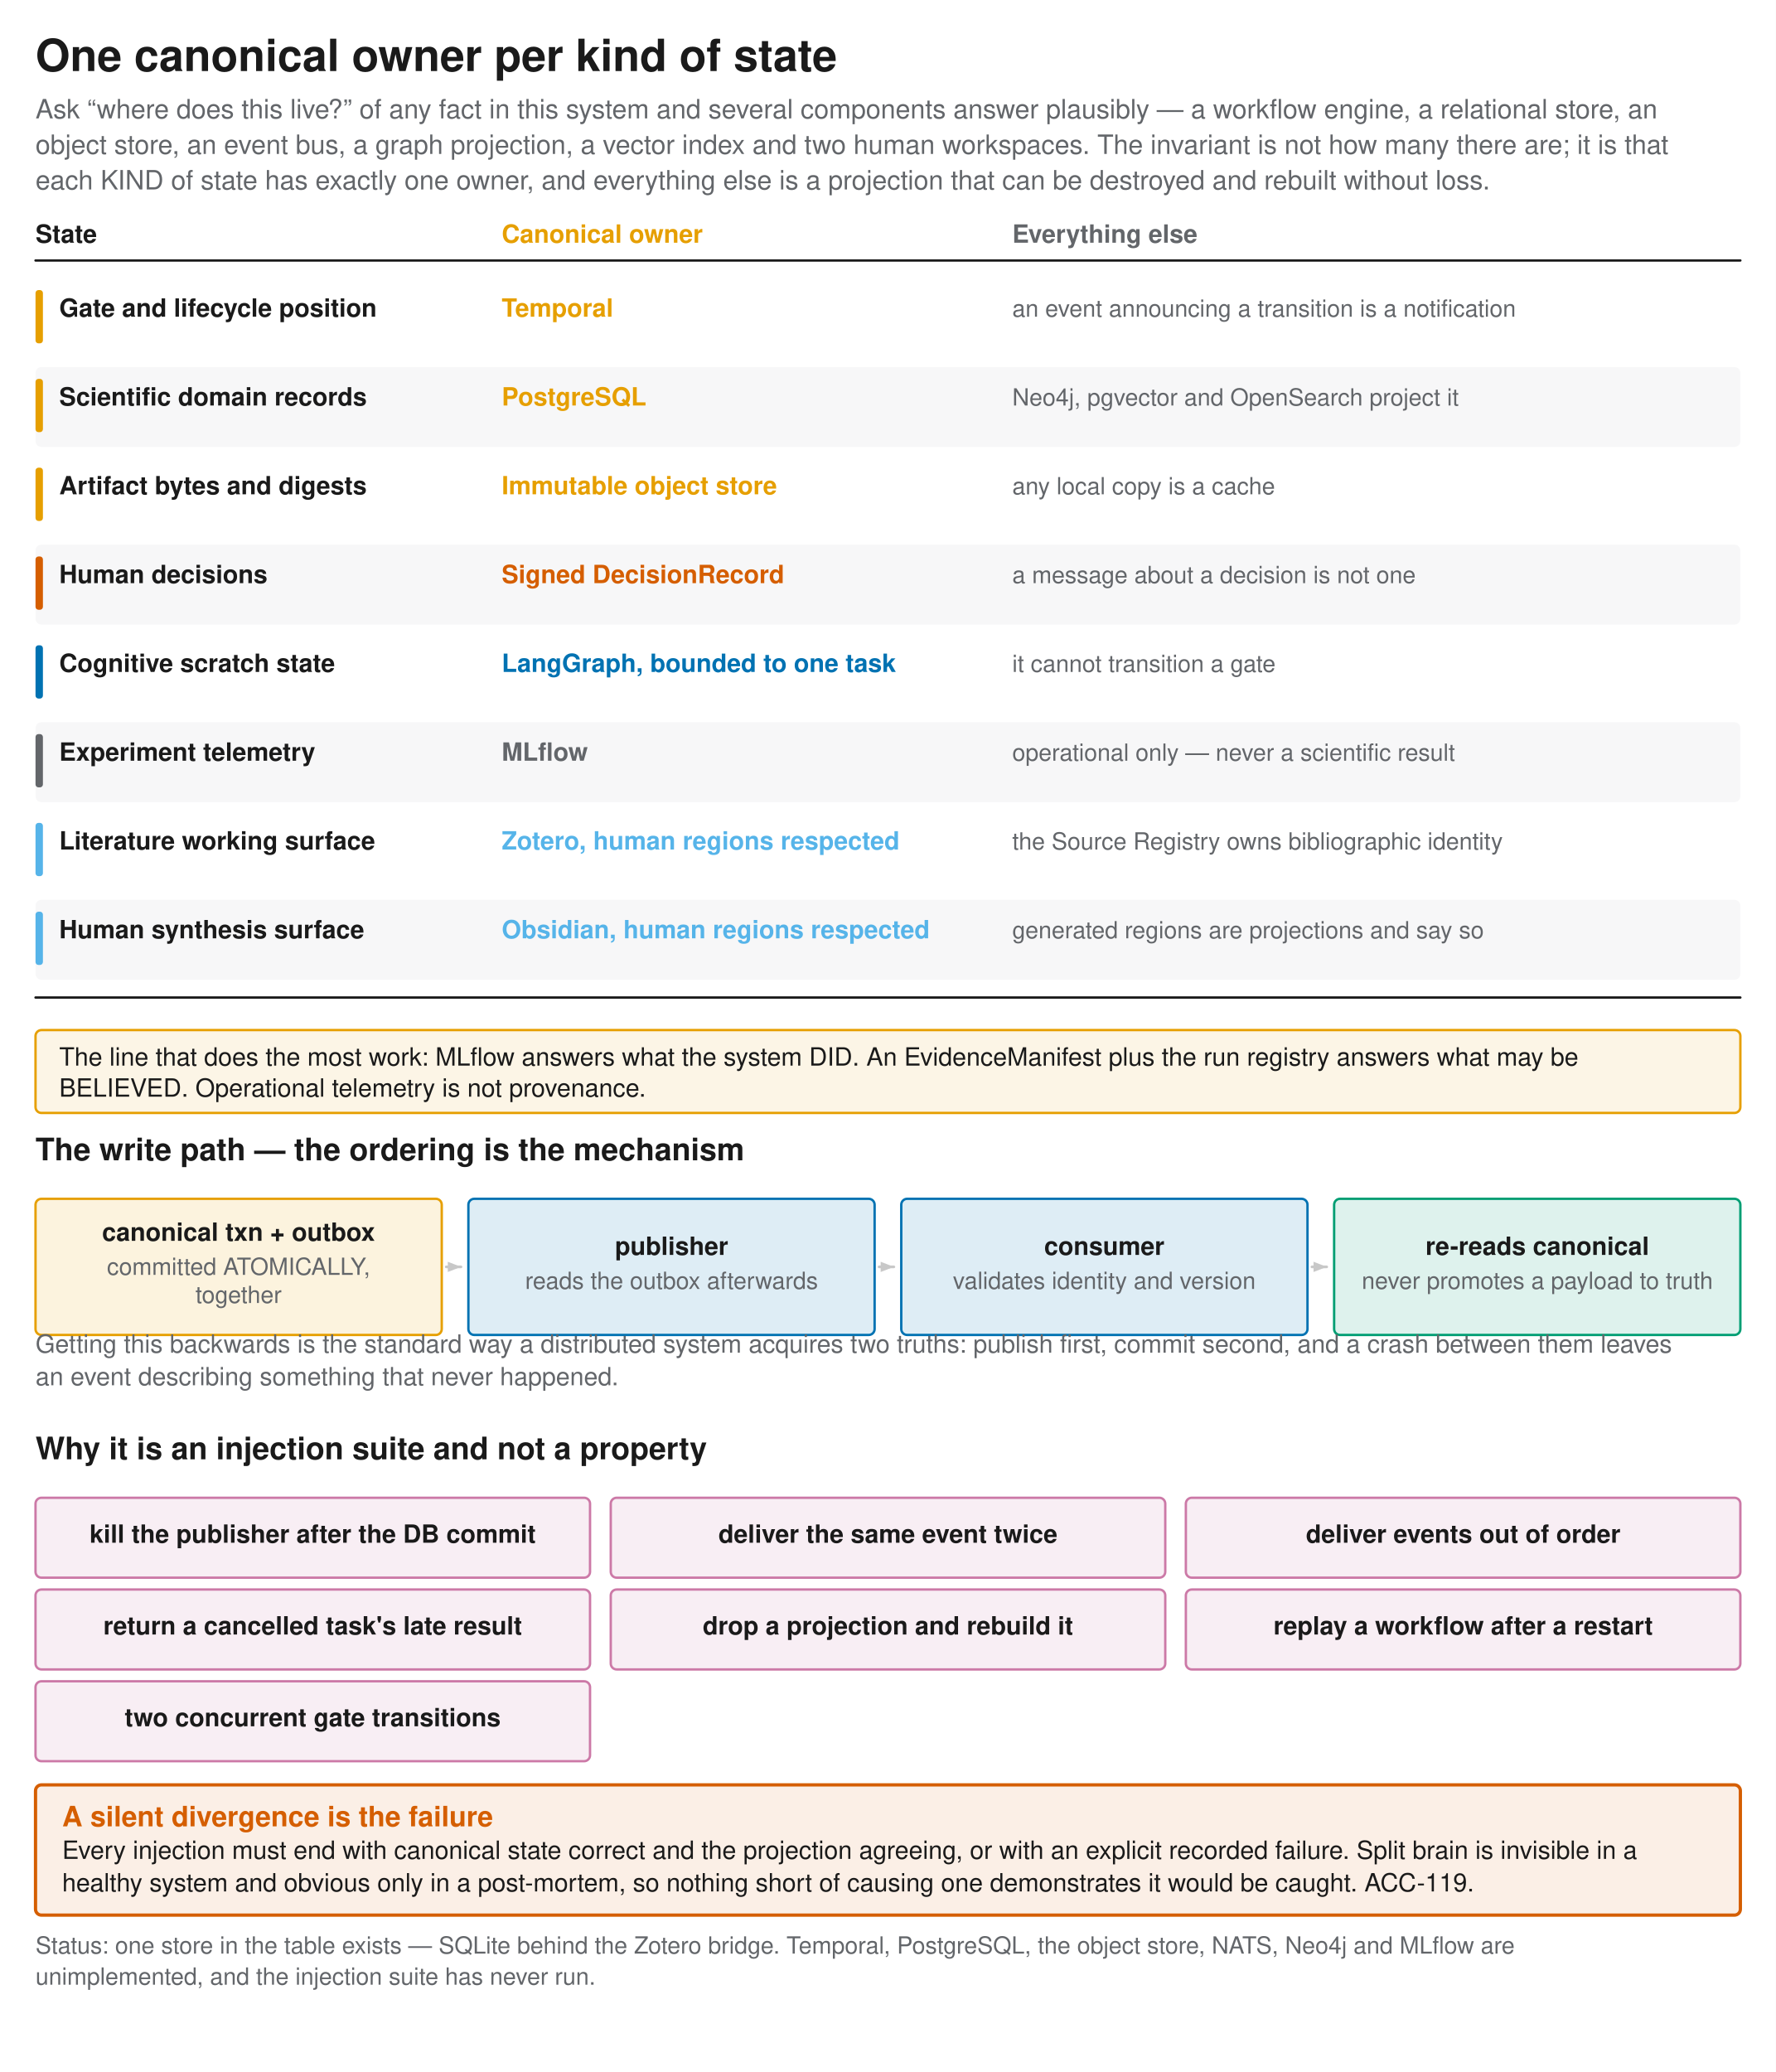
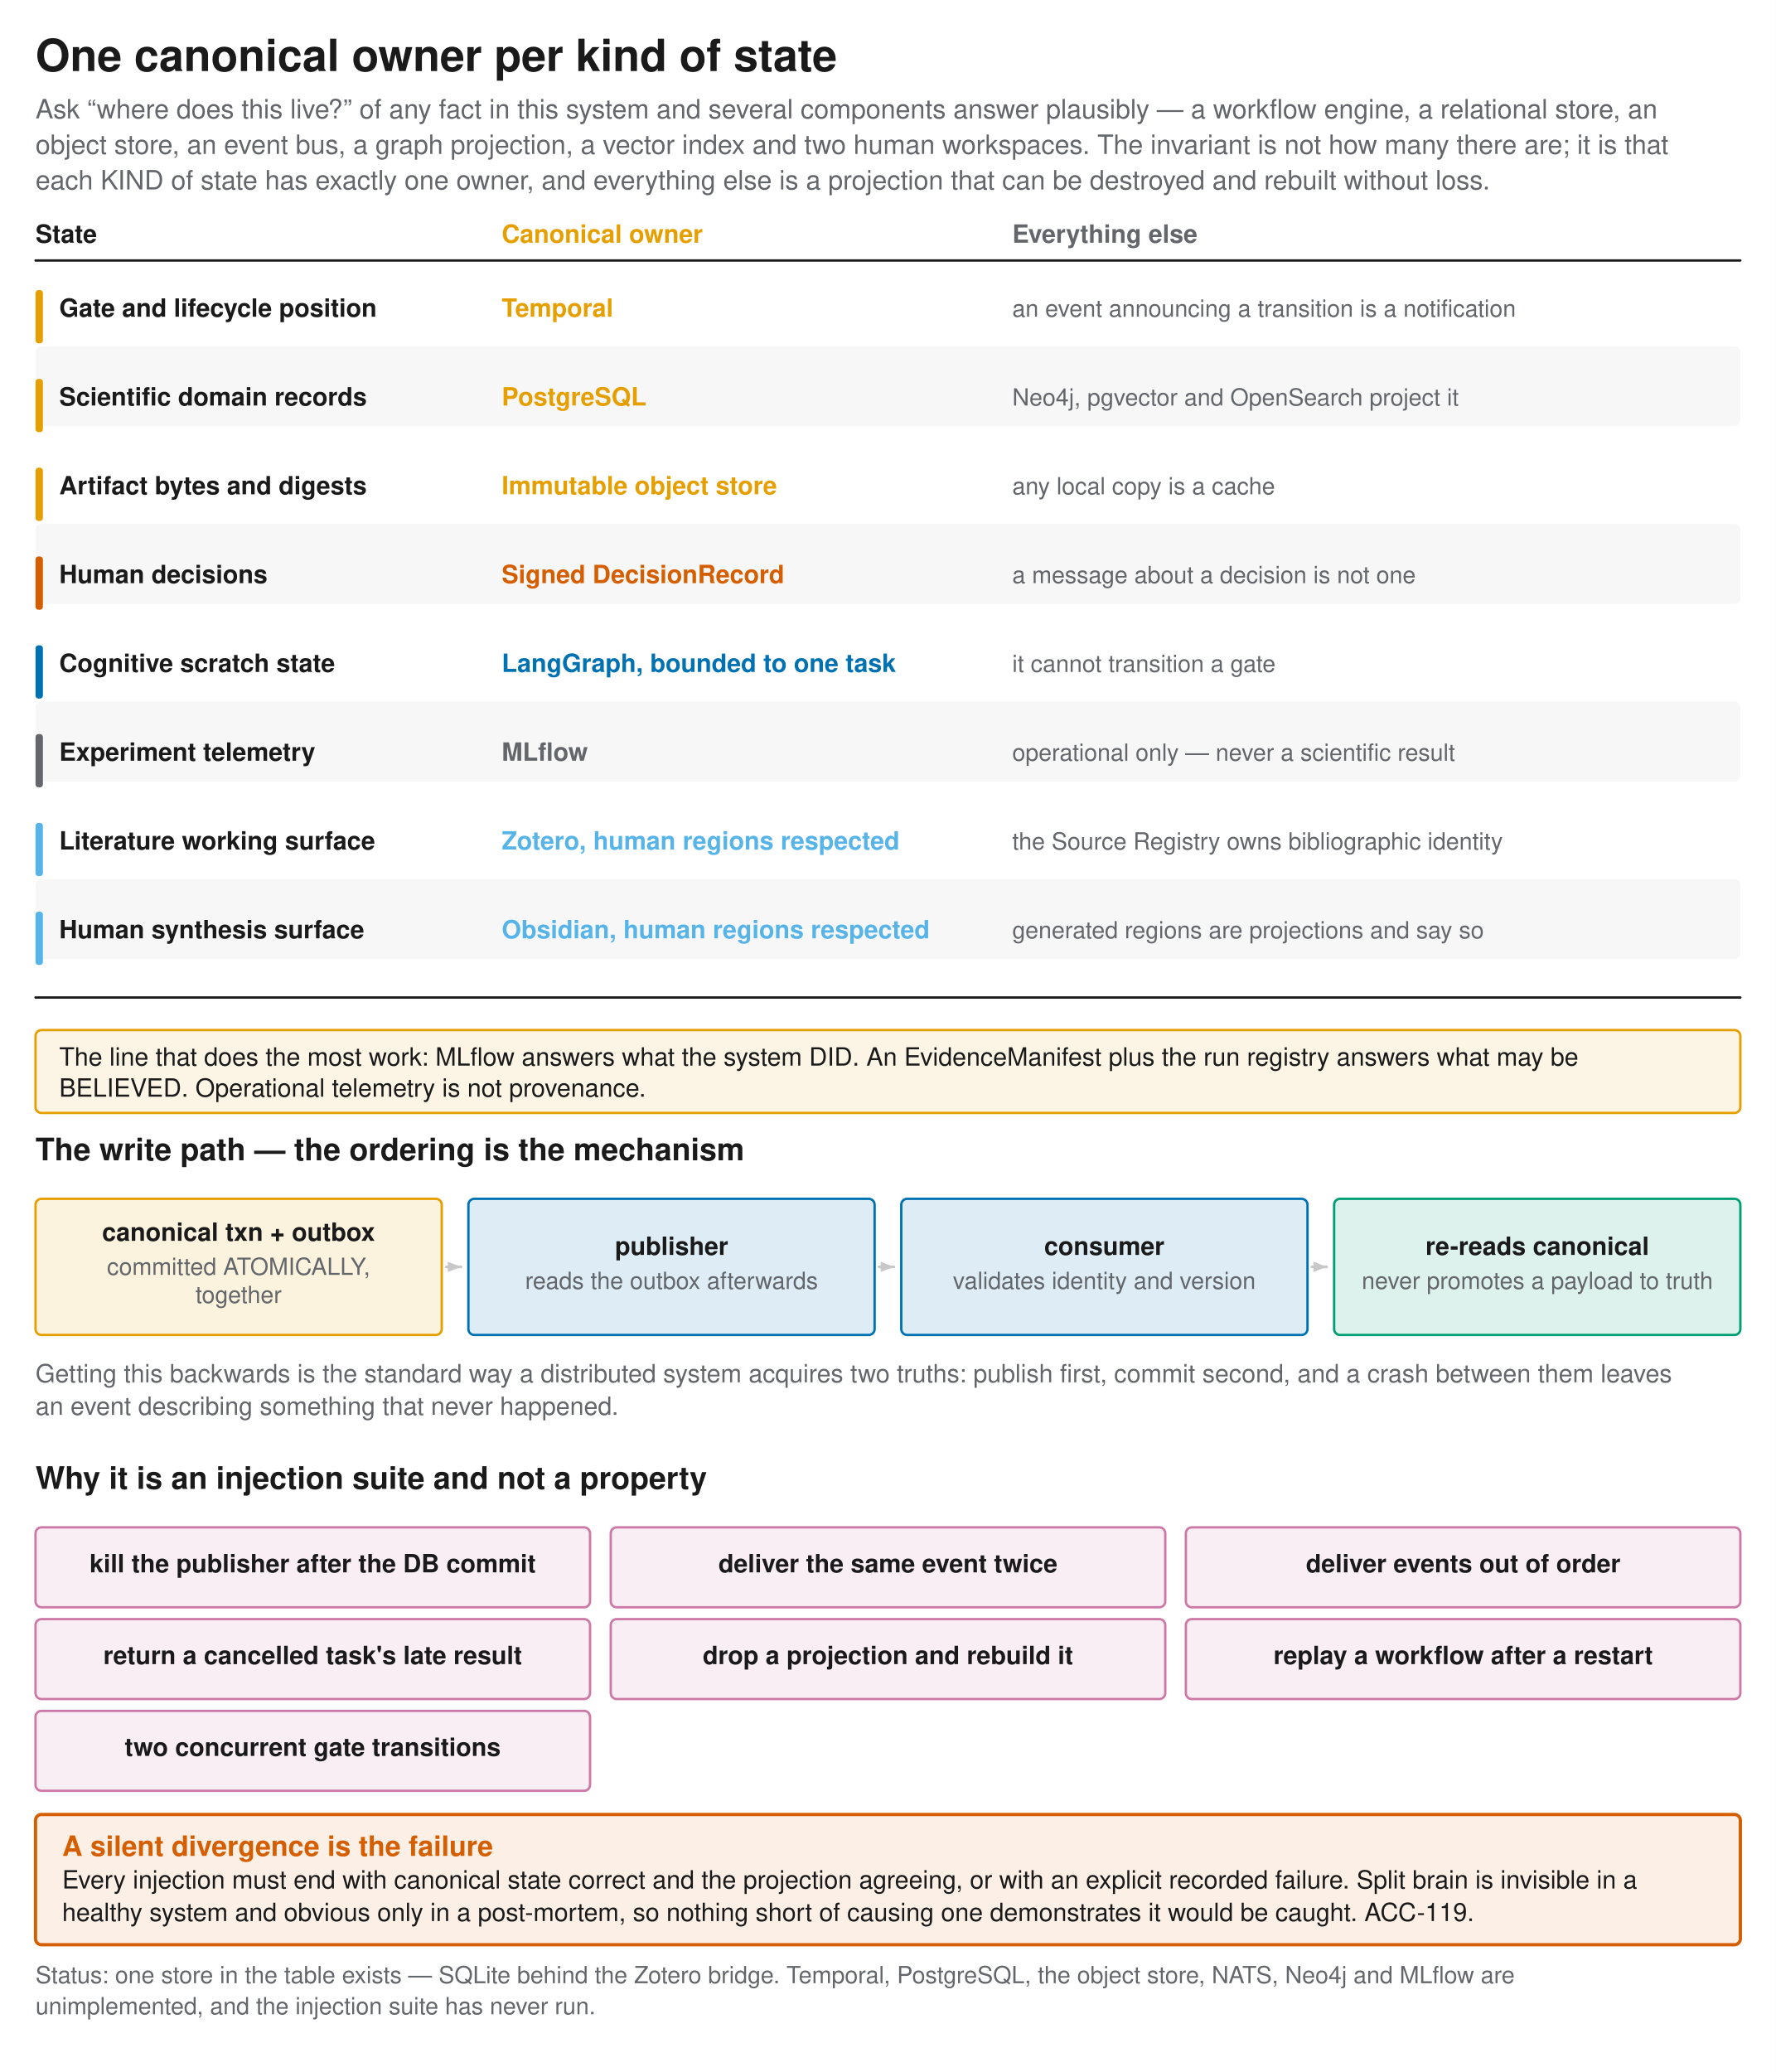
<svg xmlns="http://www.w3.org/2000/svg" viewBox="0 0 1200 1400" width="100%" role="img">
  <defs>
    <marker id="arrow" viewBox="0 0 10 10" refX="9" refY="5" markerWidth="7" markerHeight="7" orient="auto-start-reverse">
      <path d="M 0 1 L 9 5 L 0 9 z" fill="context-stroke" />
    </marker>
    <marker id="arrowsm" viewBox="0 0 10 10" refX="9" refY="5" markerWidth="5.5" markerHeight="5.5" orient="auto-start-reverse">
      <path d="M 0 1.5 L 9 5 L 0 8.5 z" fill="context-stroke" />
    </marker>
    <pattern id="hatch" width="7" height="7" patternTransform="rotate(45)" patternUnits="userSpaceOnUse">
      <line x1="0" y1="0" x2="0" y2="7" stroke="#C8C8C8" stroke-width="2.2" />
    </pattern>
  </defs>
  <rect width="1200" height="1400" fill="#FFFFFF" />
  <text x="24.0" y="48.0" font-family="Helvetica, Arial, 'Liberation Sans', 'DejaVu Sans', sans-serif" font-size="30" font-weight="700" font-style="normal" fill="#1A1A1A" text-anchor="start">One canonical owner per kind of state</text>
  <text x="24.0" y="80.0" font-family="Helvetica, Arial, 'Liberation Sans', 'DejaVu Sans', sans-serif" font-size="18" font-weight="400" font-style="normal" fill="#63666A" text-anchor="start">Ask “where does this live?” of any fact in this system and several components answer plausibly — a workflow engine, a relational store, an</text>
  <text x="24.0" y="104.0" font-family="Helvetica, Arial, 'Liberation Sans', 'DejaVu Sans', sans-serif" font-size="18" font-weight="400" font-style="normal" fill="#63666A" text-anchor="start">object store, an event bus, a graph projection, a vector index and two human workspaces. The invariant is not how many there are; it is that</text>
  <text x="24.0" y="128.0" font-family="Helvetica, Arial, 'Liberation Sans', 'DejaVu Sans', sans-serif" font-size="18" font-weight="400" font-style="normal" fill="#63666A" text-anchor="start">each KIND of state has exactly one owner, and everything else is a projection that can be destroyed and rebuilt without loss.</text>
  <text x="24.0" y="164.0" font-family="Helvetica, Arial, 'Liberation Sans', 'DejaVu Sans', sans-serif" font-size="17" font-weight="700" font-style="normal" fill="#1A1A1A" text-anchor="start">State</text>
  <text x="339.0" y="164.0" font-family="Helvetica, Arial, 'Liberation Sans', 'DejaVu Sans', sans-serif" font-size="17" font-weight="700" font-style="normal" fill="#E69F00" text-anchor="start">Canonical owner</text>
  <text x="684.0" y="164.0" font-family="Helvetica, Arial, 'Liberation Sans', 'DejaVu Sans', sans-serif" font-size="17" font-weight="700" font-style="normal" fill="#63666A" text-anchor="start">Everything else</text>
  <path d="M 24 176 L 1176 176" fill="none" stroke="#1A1A1A" stroke-width="1.6" stroke-linecap="round" stroke-linejoin="round" />
  <rect x="24.0" y="196.0" width="5.0" height="36.0" rx="2" fill="#E69F00" stroke="none" stroke-width="0" />
  <text x="40.0" y="214.0" font-family="Helvetica, Arial, 'Liberation Sans', 'DejaVu Sans', sans-serif" font-size="17" font-weight="600" font-style="normal" fill="#1A1A1A" text-anchor="start">Gate and lifecycle position</text>
  <text x="339.0" y="214.0" font-family="Helvetica, Arial, 'Liberation Sans', 'DejaVu Sans', sans-serif" font-size="17" font-weight="600" font-style="normal" fill="#E69F00" text-anchor="start">Temporal</text>
  <text x="684.0" y="214.0" font-family="Helvetica, Arial, 'Liberation Sans', 'DejaVu Sans', sans-serif" font-size="16" font-weight="400" font-style="normal" fill="#63666A" text-anchor="start">an event announcing a transition is a notification</text>
-   <rect x="24.0" y="248.0" width="1152.0" height="54.0" rx="4" fill="#f7f7f8" stroke="none" stroke-width="0" />
+   <rect x="24.0" y="234.0" width="1152.0" height="54.0" rx="4" fill="#f7f7f8" stroke="none" stroke-width="0" />
  <rect x="24.0" y="256.0" width="5.0" height="36.0" rx="2" fill="#E69F00" stroke="none" stroke-width="0" />
  <text x="40.0" y="274.0" font-family="Helvetica, Arial, 'Liberation Sans', 'DejaVu Sans', sans-serif" font-size="17" font-weight="600" font-style="normal" fill="#1A1A1A" text-anchor="start">Scientific domain records</text>
  <text x="339.0" y="274.0" font-family="Helvetica, Arial, 'Liberation Sans', 'DejaVu Sans', sans-serif" font-size="17" font-weight="600" font-style="normal" fill="#E69F00" text-anchor="start">PostgreSQL</text>
  <text x="684.0" y="274.0" font-family="Helvetica, Arial, 'Liberation Sans', 'DejaVu Sans', sans-serif" font-size="16" font-weight="400" font-style="normal" fill="#63666A" text-anchor="start">Neo4j, pgvector and OpenSearch project it</text>
  <rect x="24.0" y="316.0" width="5.0" height="36.0" rx="2" fill="#E69F00" stroke="none" stroke-width="0" />
  <text x="40.0" y="334.0" font-family="Helvetica, Arial, 'Liberation Sans', 'DejaVu Sans', sans-serif" font-size="17" font-weight="600" font-style="normal" fill="#1A1A1A" text-anchor="start">Artifact bytes and digests</text>
  <text x="339.0" y="334.0" font-family="Helvetica, Arial, 'Liberation Sans', 'DejaVu Sans', sans-serif" font-size="17" font-weight="600" font-style="normal" fill="#E69F00" text-anchor="start">Immutable object store</text>
  <text x="684.0" y="334.0" font-family="Helvetica, Arial, 'Liberation Sans', 'DejaVu Sans', sans-serif" font-size="16" font-weight="400" font-style="normal" fill="#63666A" text-anchor="start">any local copy is a cache</text>
-   <rect x="24.0" y="368.0" width="1152.0" height="54.0" rx="4" fill="#f7f7f8" stroke="none" stroke-width="0" />
+   <rect x="24.0" y="354.0" width="1152.0" height="54.0" rx="4" fill="#f7f7f8" stroke="none" stroke-width="0" />
  <rect x="24.0" y="376.0" width="5.0" height="36.0" rx="2" fill="#D55E00" stroke="none" stroke-width="0" />
  <text x="40.0" y="394.0" font-family="Helvetica, Arial, 'Liberation Sans', 'DejaVu Sans', sans-serif" font-size="17" font-weight="600" font-style="normal" fill="#1A1A1A" text-anchor="start">Human decisions</text>
  <text x="339.0" y="394.0" font-family="Helvetica, Arial, 'Liberation Sans', 'DejaVu Sans', sans-serif" font-size="17" font-weight="600" font-style="normal" fill="#D55E00" text-anchor="start">Signed DecisionRecord</text>
  <text x="684.0" y="394.0" font-family="Helvetica, Arial, 'Liberation Sans', 'DejaVu Sans', sans-serif" font-size="16" font-weight="400" font-style="normal" fill="#63666A" text-anchor="start">a message about a decision is not one</text>
  <rect x="24.0" y="436.0" width="5.0" height="36.0" rx="2" fill="#0072B2" stroke="none" stroke-width="0" />
  <text x="40.0" y="454.0" font-family="Helvetica, Arial, 'Liberation Sans', 'DejaVu Sans', sans-serif" font-size="17" font-weight="600" font-style="normal" fill="#1A1A1A" text-anchor="start">Cognitive scratch state</text>
  <text x="339.0" y="454.0" font-family="Helvetica, Arial, 'Liberation Sans', 'DejaVu Sans', sans-serif" font-size="17" font-weight="600" font-style="normal" fill="#0072B2" text-anchor="start">LangGraph, bounded to one task</text>
  <text x="684.0" y="454.0" font-family="Helvetica, Arial, 'Liberation Sans', 'DejaVu Sans', sans-serif" font-size="16" font-weight="400" font-style="normal" fill="#63666A" text-anchor="start">it cannot transition a gate</text>
-   <rect x="24.0" y="488.0" width="1152.0" height="54.0" rx="4" fill="#f7f7f8" stroke="none" stroke-width="0" />
+   <rect x="24.0" y="474.0" width="1152.0" height="54.0" rx="4" fill="#f7f7f8" stroke="none" stroke-width="0" />
  <rect x="24.0" y="496.0" width="5.0" height="36.0" rx="2" fill="#63666A" stroke="none" stroke-width="0" />
  <text x="40.0" y="514.0" font-family="Helvetica, Arial, 'Liberation Sans', 'DejaVu Sans', sans-serif" font-size="17" font-weight="600" font-style="normal" fill="#1A1A1A" text-anchor="start">Experiment telemetry</text>
  <text x="339.0" y="514.0" font-family="Helvetica, Arial, 'Liberation Sans', 'DejaVu Sans', sans-serif" font-size="17" font-weight="600" font-style="normal" fill="#63666A" text-anchor="start">MLflow</text>
  <text x="684.0" y="514.0" font-family="Helvetica, Arial, 'Liberation Sans', 'DejaVu Sans', sans-serif" font-size="16" font-weight="400" font-style="normal" fill="#63666A" text-anchor="start">operational only — never a scientific result</text>
  <rect x="24.0" y="556.0" width="5.0" height="36.0" rx="2" fill="#56B4E9" stroke="none" stroke-width="0" />
  <text x="40.0" y="574.0" font-family="Helvetica, Arial, 'Liberation Sans', 'DejaVu Sans', sans-serif" font-size="17" font-weight="600" font-style="normal" fill="#1A1A1A" text-anchor="start">Literature working surface</text>
  <text x="339.0" y="574.0" font-family="Helvetica, Arial, 'Liberation Sans', 'DejaVu Sans', sans-serif" font-size="17" font-weight="600" font-style="normal" fill="#56B4E9" text-anchor="start">Zotero, human regions respected</text>
  <text x="684.0" y="574.0" font-family="Helvetica, Arial, 'Liberation Sans', 'DejaVu Sans', sans-serif" font-size="16" font-weight="400" font-style="normal" fill="#63666A" text-anchor="start">the Source Registry owns bibliographic identity</text>
-   <rect x="24.0" y="608.0" width="1152.0" height="54.0" rx="4" fill="#f7f7f8" stroke="none" stroke-width="0" />
+   <rect x="24.0" y="594.0" width="1152.0" height="54.0" rx="4" fill="#f7f7f8" stroke="none" stroke-width="0" />
  <rect x="24.0" y="616.0" width="5.0" height="36.0" rx="2" fill="#56B4E9" stroke="none" stroke-width="0" />
  <text x="40.0" y="634.0" font-family="Helvetica, Arial, 'Liberation Sans', 'DejaVu Sans', sans-serif" font-size="17" font-weight="600" font-style="normal" fill="#1A1A1A" text-anchor="start">Human synthesis surface</text>
  <text x="339.0" y="634.0" font-family="Helvetica, Arial, 'Liberation Sans', 'DejaVu Sans', sans-serif" font-size="17" font-weight="600" font-style="normal" fill="#56B4E9" text-anchor="start">Obsidian, human regions respected</text>
  <text x="684.0" y="634.0" font-family="Helvetica, Arial, 'Liberation Sans', 'DejaVu Sans', sans-serif" font-size="16" font-weight="400" font-style="normal" fill="#63666A" text-anchor="start">generated regions are projections and say so</text>
  <path d="M 24 674 L 1176 674" fill="none" stroke="#1A1A1A" stroke-width="1.6" stroke-linecap="round" stroke-linejoin="round" />
  <rect x="24.0" y="696.0" width="1152.0" height="56.0" rx="4" fill="#fcf5e6" stroke="#E69F00" stroke-width="1.6" />
  <text x="40.0" y="720.0" font-family="Helvetica, Arial, 'Liberation Sans', 'DejaVu Sans', sans-serif" font-size="17" font-weight="400" font-style="normal" fill="#1A1A1A" text-anchor="start">The line that does the most work: MLflow answers what the system DID. An EvidenceManifest plus the run registry answers what may be</text>
  <text x="40.0" y="741.0" font-family="Helvetica, Arial, 'Liberation Sans', 'DejaVu Sans', sans-serif" font-size="17" font-weight="400" font-style="normal" fill="#1A1A1A" text-anchor="start">BELIEVED. Operational telemetry is not provenance.</text>
  <text x="24.0" y="784.0" font-family="Helvetica, Arial, 'Liberation Sans', 'DejaVu Sans', sans-serif" font-size="21" font-weight="700" font-style="normal" fill="#1A1A1A" text-anchor="start">The write path — the ordering is the mechanism</text>
  <rect x="24.0" y="810.0" width="274.5" height="92.0" rx="4" fill="#fcf3de" stroke="#E69F00" stroke-width="1.6" />
  <text x="161.2" y="838.4" font-family="Helvetica, Arial, 'Liberation Sans', 'DejaVu Sans', sans-serif" font-size="17" font-weight="600" font-style="normal" fill="#1A1A1A" text-anchor="middle">canonical txn + outbox</text>
  <text x="161.2" y="861.4" font-family="Helvetica, Arial, 'Liberation Sans', 'DejaVu Sans', sans-serif" font-size="16" font-weight="400" font-style="normal" fill="#63666A" text-anchor="middle">committed ATOMICALLY,</text>
  <text x="161.2" y="880.4" font-family="Helvetica, Arial, 'Liberation Sans', 'DejaVu Sans', sans-serif" font-size="16" font-weight="400" font-style="normal" fill="#63666A" text-anchor="middle">together</text>
  <rect x="316.5" y="810.0" width="274.5" height="92.0" rx="4" fill="#deedf5" stroke="#0072B2" stroke-width="1.6" />
  <text x="453.8" y="847.9" font-family="Helvetica, Arial, 'Liberation Sans', 'DejaVu Sans', sans-serif" font-size="17" font-weight="600" font-style="normal" fill="#1A1A1A" text-anchor="middle">publisher</text>
  <text x="453.8" y="870.9" font-family="Helvetica, Arial, 'Liberation Sans', 'DejaVu Sans', sans-serif" font-size="16" font-weight="400" font-style="normal" fill="#63666A" text-anchor="middle">reads the outbox afterwards</text>
  <path d="M 301.5 856 L 311.5 856" fill="none" stroke="#C8C8C8" stroke-width="1.8" stroke-linecap="round" stroke-linejoin="round" marker-end="url(#arrowsm)" />
  <rect x="609.0" y="810.0" width="274.5" height="92.0" rx="4" fill="#deedf5" stroke="#0072B2" stroke-width="1.6" />
  <text x="746.2" y="847.9" font-family="Helvetica, Arial, 'Liberation Sans', 'DejaVu Sans', sans-serif" font-size="17" font-weight="600" font-style="normal" fill="#1A1A1A" text-anchor="middle">consumer</text>
  <text x="746.2" y="870.9" font-family="Helvetica, Arial, 'Liberation Sans', 'DejaVu Sans', sans-serif" font-size="16" font-weight="400" font-style="normal" fill="#63666A" text-anchor="middle">validates identity and version</text>
  <path d="M 594.0 856 L 604.0 856" fill="none" stroke="#C8C8C8" stroke-width="1.8" stroke-linecap="round" stroke-linejoin="round" marker-end="url(#arrowsm)" />
  <rect x="901.5" y="810.0" width="274.5" height="92.0" rx="4" fill="#def2ed" stroke="#009E73" stroke-width="1.6" />
  <text x="1038.8" y="847.9" font-family="Helvetica, Arial, 'Liberation Sans', 'DejaVu Sans', sans-serif" font-size="17" font-weight="600" font-style="normal" fill="#1A1A1A" text-anchor="middle">re-reads canonical</text>
  <text x="1038.8" y="870.9" font-family="Helvetica, Arial, 'Liberation Sans', 'DejaVu Sans', sans-serif" font-size="16" font-weight="400" font-style="normal" fill="#63666A" text-anchor="middle">never promotes a payload to truth</text>
  <path d="M 886.5 856 L 896.5 856" fill="none" stroke="#C8C8C8" stroke-width="1.8" stroke-linecap="round" stroke-linejoin="round" marker-end="url(#arrowsm)" />
-   <text x="24.0" y="914.0" font-family="Helvetica, Arial, 'Liberation Sans', 'DejaVu Sans', sans-serif" font-size="17" font-weight="400" font-style="normal" fill="#63666A" text-anchor="start">Getting this backwards is the standard way a distributed system acquires two truths: publish first, commit second, and a crash between them leaves</text>
-   <text x="24.0" y="936.0" font-family="Helvetica, Arial, 'Liberation Sans', 'DejaVu Sans', sans-serif" font-size="17" font-weight="400" font-style="normal" fill="#63666A" text-anchor="start">an event describing something that never happened.</text>
-   <text x="24.0" y="986.0" font-family="Helvetica, Arial, 'Liberation Sans', 'DejaVu Sans', sans-serif" font-size="21" font-weight="700" font-style="normal" fill="#1A1A1A" text-anchor="start">Why it is an injection suite and not a property</text>
-   <rect x="24.0" y="1012.0" width="374.7" height="54.0" rx="4" fill="#f8eef4" stroke="#CC79A7" stroke-width="1.6" />
-   <text x="211.3" y="1042.4" font-family="Helvetica, Arial, 'Liberation Sans', 'DejaVu Sans', sans-serif" font-size="17" font-weight="600" font-style="normal" fill="#1A1A1A" text-anchor="middle">kill the publisher after the DB commit</text>
-   <rect x="412.7" y="1012.0" width="374.7" height="54.0" rx="4" fill="#f8eef4" stroke="#CC79A7" stroke-width="1.6" />
-   <text x="600.0" y="1042.4" font-family="Helvetica, Arial, 'Liberation Sans', 'DejaVu Sans', sans-serif" font-size="17" font-weight="600" font-style="normal" fill="#1A1A1A" text-anchor="middle">deliver the same event twice</text>
-   <rect x="801.3" y="1012.0" width="374.7" height="54.0" rx="4" fill="#f8eef4" stroke="#CC79A7" stroke-width="1.6" />
-   <text x="988.7" y="1042.4" font-family="Helvetica, Arial, 'Liberation Sans', 'DejaVu Sans', sans-serif" font-size="17" font-weight="600" font-style="normal" fill="#1A1A1A" text-anchor="middle">deliver events out of order</text>
-   <rect x="24.0" y="1074.0" width="374.7" height="54.0" rx="4" fill="#f8eef4" stroke="#CC79A7" stroke-width="1.6" />
-   <text x="211.3" y="1104.4" font-family="Helvetica, Arial, 'Liberation Sans', 'DejaVu Sans', sans-serif" font-size="17" font-weight="600" font-style="normal" fill="#1A1A1A" text-anchor="middle">return a cancelled task's late result</text>
-   <rect x="412.7" y="1074.0" width="374.7" height="54.0" rx="4" fill="#f8eef4" stroke="#CC79A7" stroke-width="1.6" />
-   <text x="600.0" y="1104.4" font-family="Helvetica, Arial, 'Liberation Sans', 'DejaVu Sans', sans-serif" font-size="17" font-weight="600" font-style="normal" fill="#1A1A1A" text-anchor="middle">drop a projection and rebuild it</text>
-   <rect x="801.3" y="1074.0" width="374.7" height="54.0" rx="4" fill="#f8eef4" stroke="#CC79A7" stroke-width="1.6" />
-   <text x="988.7" y="1104.4" font-family="Helvetica, Arial, 'Liberation Sans', 'DejaVu Sans', sans-serif" font-size="17" font-weight="600" font-style="normal" fill="#1A1A1A" text-anchor="middle">replay a workflow after a restart</text>
-   <rect x="24.0" y="1136.0" width="374.7" height="54.0" rx="4" fill="#f8eef4" stroke="#CC79A7" stroke-width="1.6" />
-   <text x="211.3" y="1166.4" font-family="Helvetica, Arial, 'Liberation Sans', 'DejaVu Sans', sans-serif" font-size="17" font-weight="600" font-style="normal" fill="#1A1A1A" text-anchor="middle">two concurrent gate transitions</text>
-   <rect x="24.0" y="1206.0" width="1152.0" height="88.0" rx="4" fill="#fbefe6" stroke="#D55E00" stroke-width="2.2" />
-   <text x="42.0" y="1234.0" font-family="Helvetica, Arial, 'Liberation Sans', 'DejaVu Sans', sans-serif" font-size="19" font-weight="700" font-style="normal" fill="#D55E00" text-anchor="start">A silent divergence is the failure</text>
-   <text x="42.0" y="1256.0" font-family="Helvetica, Arial, 'Liberation Sans', 'DejaVu Sans', sans-serif" font-size="17" font-weight="400" font-style="normal" fill="#1A1A1A" text-anchor="start">Every injection must end with canonical state correct and the projection agreeing, or with an explicit recorded failure. Split brain is invisible in a</text>
-   <text x="42.0" y="1278.0" font-family="Helvetica, Arial, 'Liberation Sans', 'DejaVu Sans', sans-serif" font-size="17" font-weight="400" font-style="normal" fill="#1A1A1A" text-anchor="start">healthy system and obvious only in a post-mortem, so nothing short of causing one demonstrates it would be caught. ACC-119.</text>
-   <text x="24.0" y="1320.0" font-family="Helvetica, Arial, 'Liberation Sans', 'DejaVu Sans', sans-serif" font-size="16" font-weight="400" font-style="normal" fill="#63666A" text-anchor="start">Status: one store in the table exists — SQLite behind the Zotero bridge. Temporal, PostgreSQL, the object store, NATS, Neo4j and MLflow are</text>
-   <text x="24.0" y="1341.0" font-family="Helvetica, Arial, 'Liberation Sans', 'DejaVu Sans', sans-serif" font-size="16" font-weight="400" font-style="normal" fill="#63666A" text-anchor="start">unimplemented, and the injection suite has never run.</text>
+   <text x="24.0" y="934.0" font-family="Helvetica, Arial, 'Liberation Sans', 'DejaVu Sans', sans-serif" font-size="17" font-weight="400" font-style="normal" fill="#63666A" text-anchor="start">Getting this backwards is the standard way a distributed system acquires two truths: publish first, commit second, and a crash between them leaves</text>
+   <text x="24.0" y="956.0" font-family="Helvetica, Arial, 'Liberation Sans', 'DejaVu Sans', sans-serif" font-size="17" font-weight="400" font-style="normal" fill="#63666A" text-anchor="start">an event describing something that never happened.</text>
+   <text x="24.0" y="1006.0" font-family="Helvetica, Arial, 'Liberation Sans', 'DejaVu Sans', sans-serif" font-size="21" font-weight="700" font-style="normal" fill="#1A1A1A" text-anchor="start">Why it is an injection suite and not a property</text>
+   <rect x="24.0" y="1032.0" width="374.7" height="54.0" rx="4" fill="#f8eef4" stroke="#CC79A7" stroke-width="1.6" />
+   <text x="211.3" y="1062.4" font-family="Helvetica, Arial, 'Liberation Sans', 'DejaVu Sans', sans-serif" font-size="17" font-weight="600" font-style="normal" fill="#1A1A1A" text-anchor="middle">kill the publisher after the DB commit</text>
+   <rect x="412.7" y="1032.0" width="374.7" height="54.0" rx="4" fill="#f8eef4" stroke="#CC79A7" stroke-width="1.6" />
+   <text x="600.0" y="1062.4" font-family="Helvetica, Arial, 'Liberation Sans', 'DejaVu Sans', sans-serif" font-size="17" font-weight="600" font-style="normal" fill="#1A1A1A" text-anchor="middle">deliver the same event twice</text>
+   <rect x="801.3" y="1032.0" width="374.7" height="54.0" rx="4" fill="#f8eef4" stroke="#CC79A7" stroke-width="1.6" />
+   <text x="988.7" y="1062.4" font-family="Helvetica, Arial, 'Liberation Sans', 'DejaVu Sans', sans-serif" font-size="17" font-weight="600" font-style="normal" fill="#1A1A1A" text-anchor="middle">deliver events out of order</text>
+   <rect x="24.0" y="1094.0" width="374.7" height="54.0" rx="4" fill="#f8eef4" stroke="#CC79A7" stroke-width="1.6" />
+   <text x="211.3" y="1124.4" font-family="Helvetica, Arial, 'Liberation Sans', 'DejaVu Sans', sans-serif" font-size="17" font-weight="600" font-style="normal" fill="#1A1A1A" text-anchor="middle">return a cancelled task's late result</text>
+   <rect x="412.7" y="1094.0" width="374.7" height="54.0" rx="4" fill="#f8eef4" stroke="#CC79A7" stroke-width="1.6" />
+   <text x="600.0" y="1124.4" font-family="Helvetica, Arial, 'Liberation Sans', 'DejaVu Sans', sans-serif" font-size="17" font-weight="600" font-style="normal" fill="#1A1A1A" text-anchor="middle">drop a projection and rebuild it</text>
+   <rect x="801.3" y="1094.0" width="374.7" height="54.0" rx="4" fill="#f8eef4" stroke="#CC79A7" stroke-width="1.6" />
+   <text x="988.7" y="1124.4" font-family="Helvetica, Arial, 'Liberation Sans', 'DejaVu Sans', sans-serif" font-size="17" font-weight="600" font-style="normal" fill="#1A1A1A" text-anchor="middle">replay a workflow after a restart</text>
+   <rect x="24.0" y="1156.0" width="374.7" height="54.0" rx="4" fill="#f8eef4" stroke="#CC79A7" stroke-width="1.6" />
+   <text x="211.3" y="1186.4" font-family="Helvetica, Arial, 'Liberation Sans', 'DejaVu Sans', sans-serif" font-size="17" font-weight="600" font-style="normal" fill="#1A1A1A" text-anchor="middle">two concurrent gate transitions</text>
+   <rect x="24.0" y="1226.0" width="1152.0" height="88.0" rx="4" fill="#fbefe6" stroke="#D55E00" stroke-width="2.2" />
+   <text x="42.0" y="1254.0" font-family="Helvetica, Arial, 'Liberation Sans', 'DejaVu Sans', sans-serif" font-size="19" font-weight="700" font-style="normal" fill="#D55E00" text-anchor="start">A silent divergence is the failure</text>
+   <text x="42.0" y="1276.0" font-family="Helvetica, Arial, 'Liberation Sans', 'DejaVu Sans', sans-serif" font-size="17" font-weight="400" font-style="normal" fill="#1A1A1A" text-anchor="start">Every injection must end with canonical state correct and the projection agreeing, or with an explicit recorded failure. Split brain is invisible in a</text>
+   <text x="42.0" y="1298.0" font-family="Helvetica, Arial, 'Liberation Sans', 'DejaVu Sans', sans-serif" font-size="17" font-weight="400" font-style="normal" fill="#1A1A1A" text-anchor="start">healthy system and obvious only in a post-mortem, so nothing short of causing one demonstrates it would be caught. ACC-119.</text>
+   <text x="24.0" y="1340.0" font-family="Helvetica, Arial, 'Liberation Sans', 'DejaVu Sans', sans-serif" font-size="16" font-weight="400" font-style="normal" fill="#63666A" text-anchor="start">Status: one store in the table exists — SQLite behind the Zotero bridge. Temporal, PostgreSQL, the object store, NATS, Neo4j and MLflow are</text>
+   <text x="24.0" y="1361.0" font-family="Helvetica, Arial, 'Liberation Sans', 'DejaVu Sans', sans-serif" font-size="16" font-weight="400" font-style="normal" fill="#63666A" text-anchor="start">unimplemented, and the injection suite has never run.</text>
</svg>
